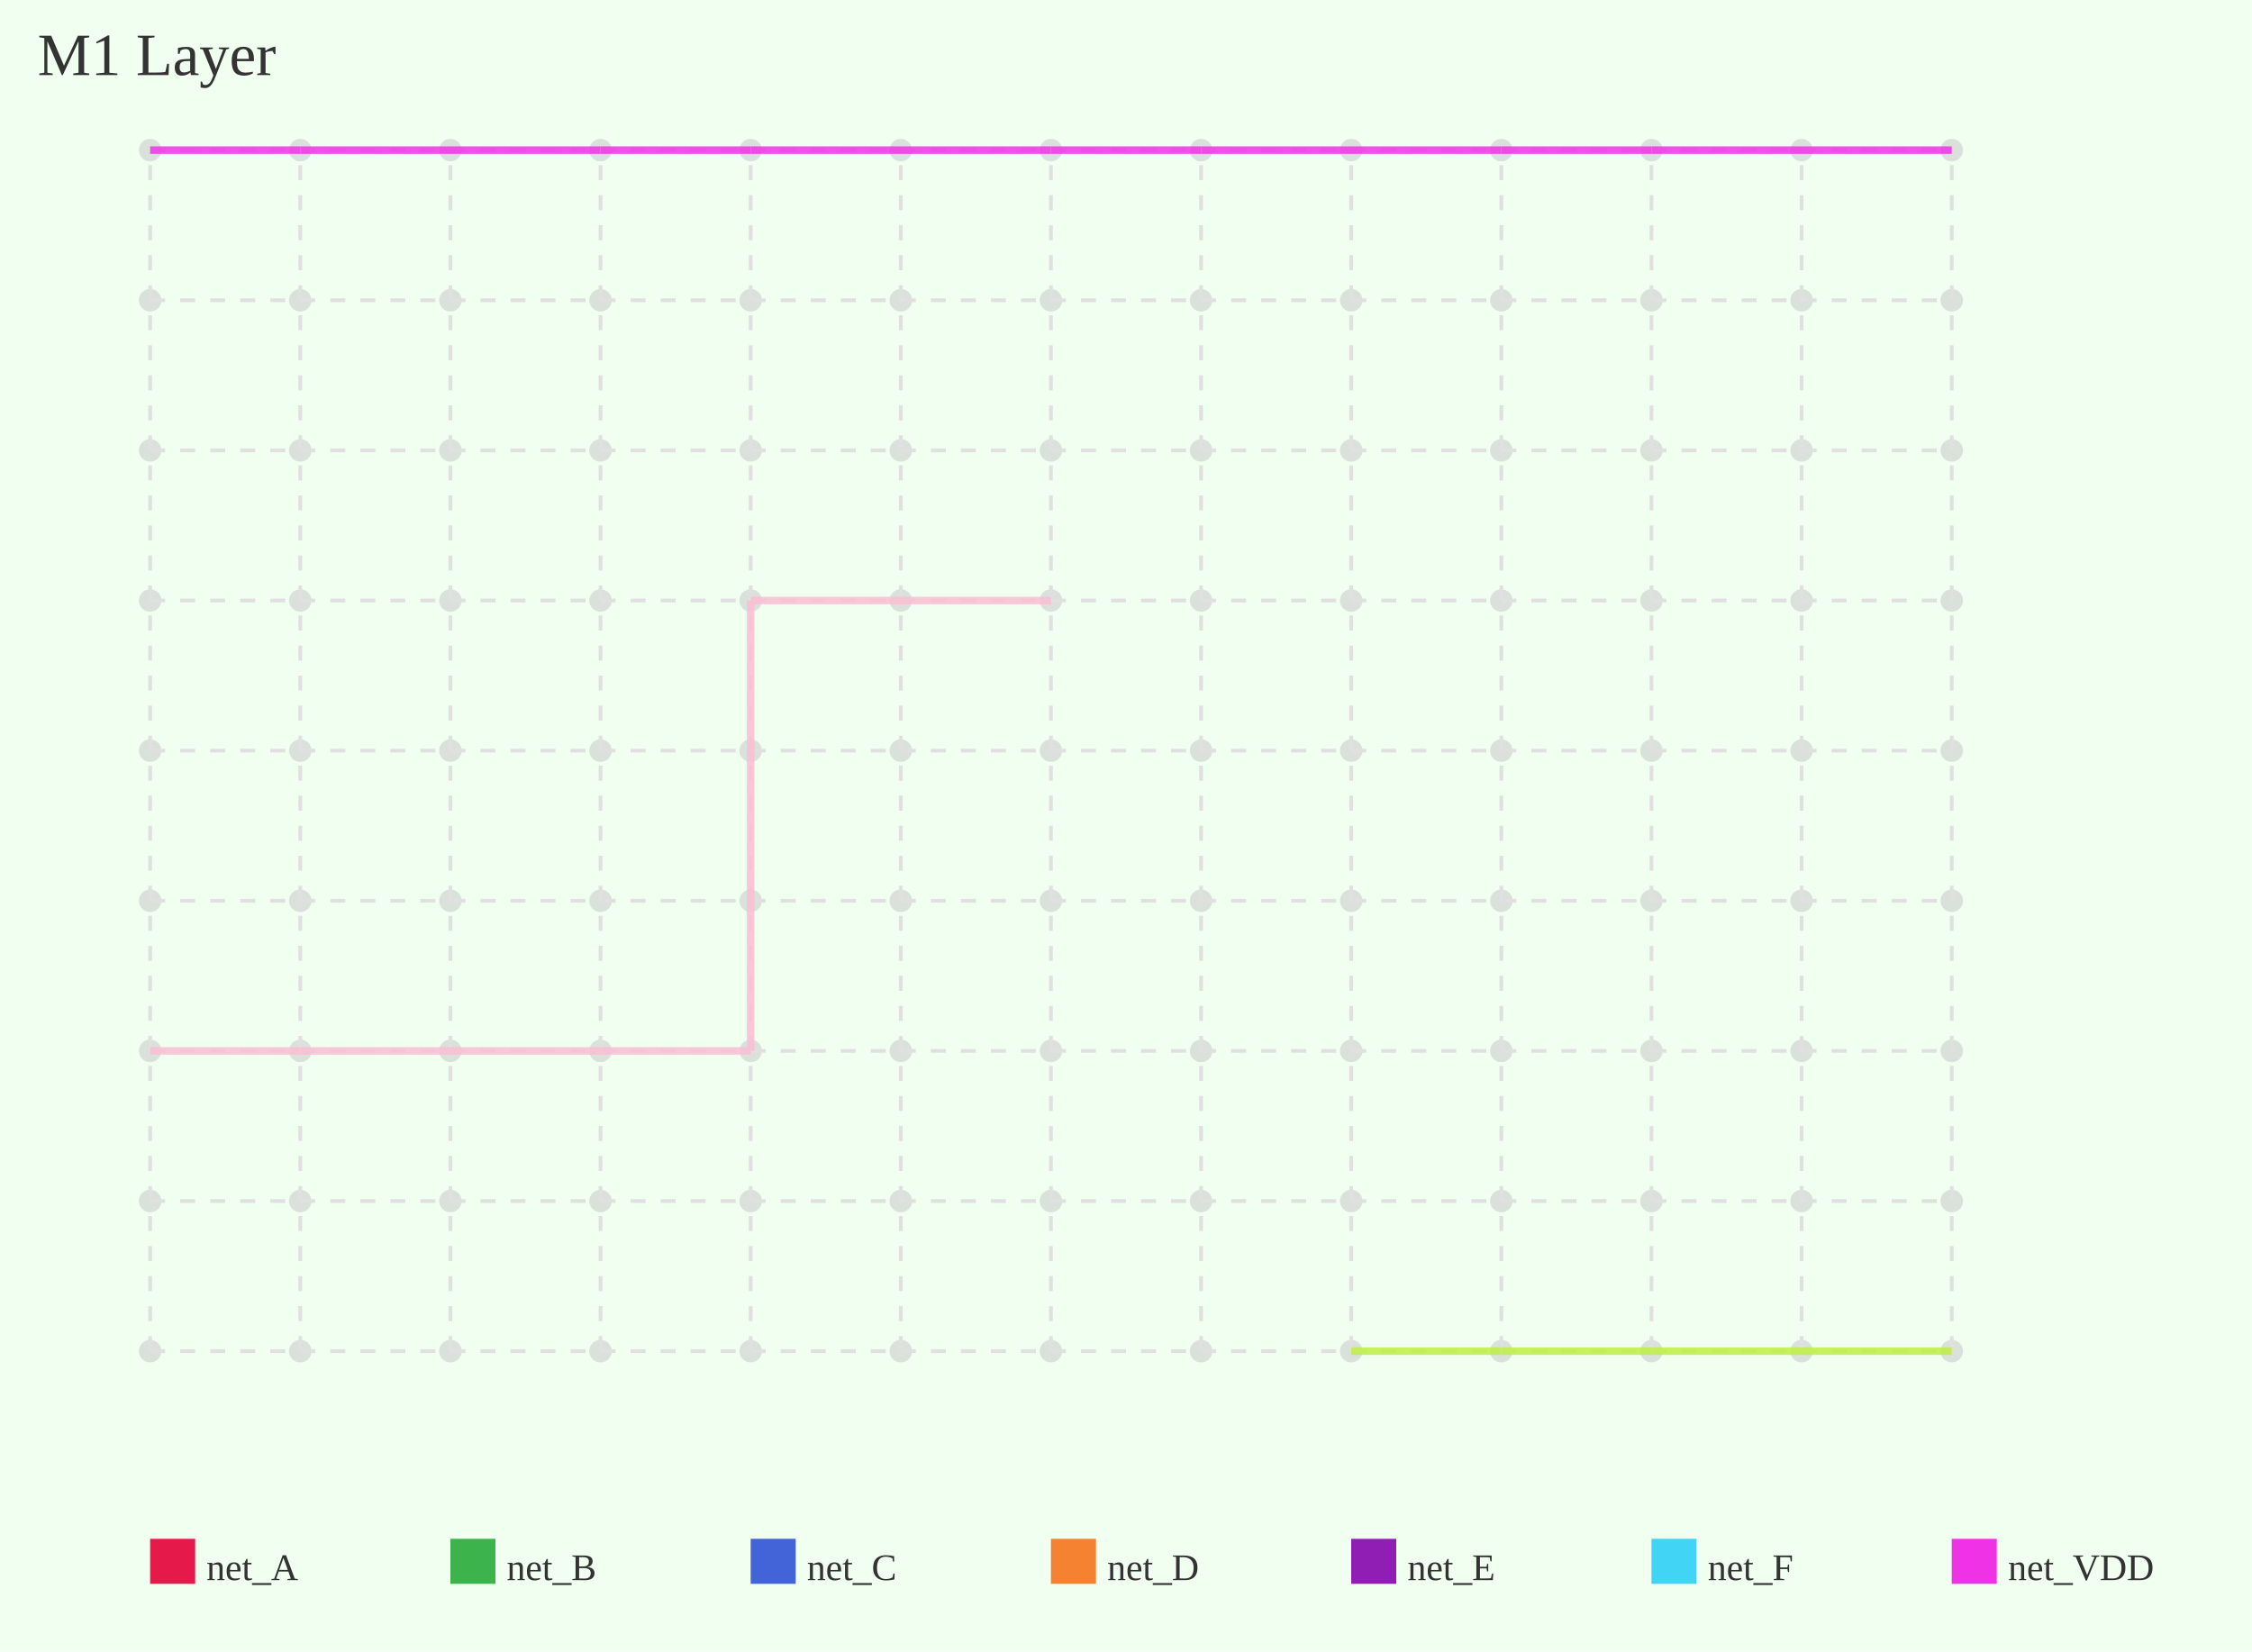
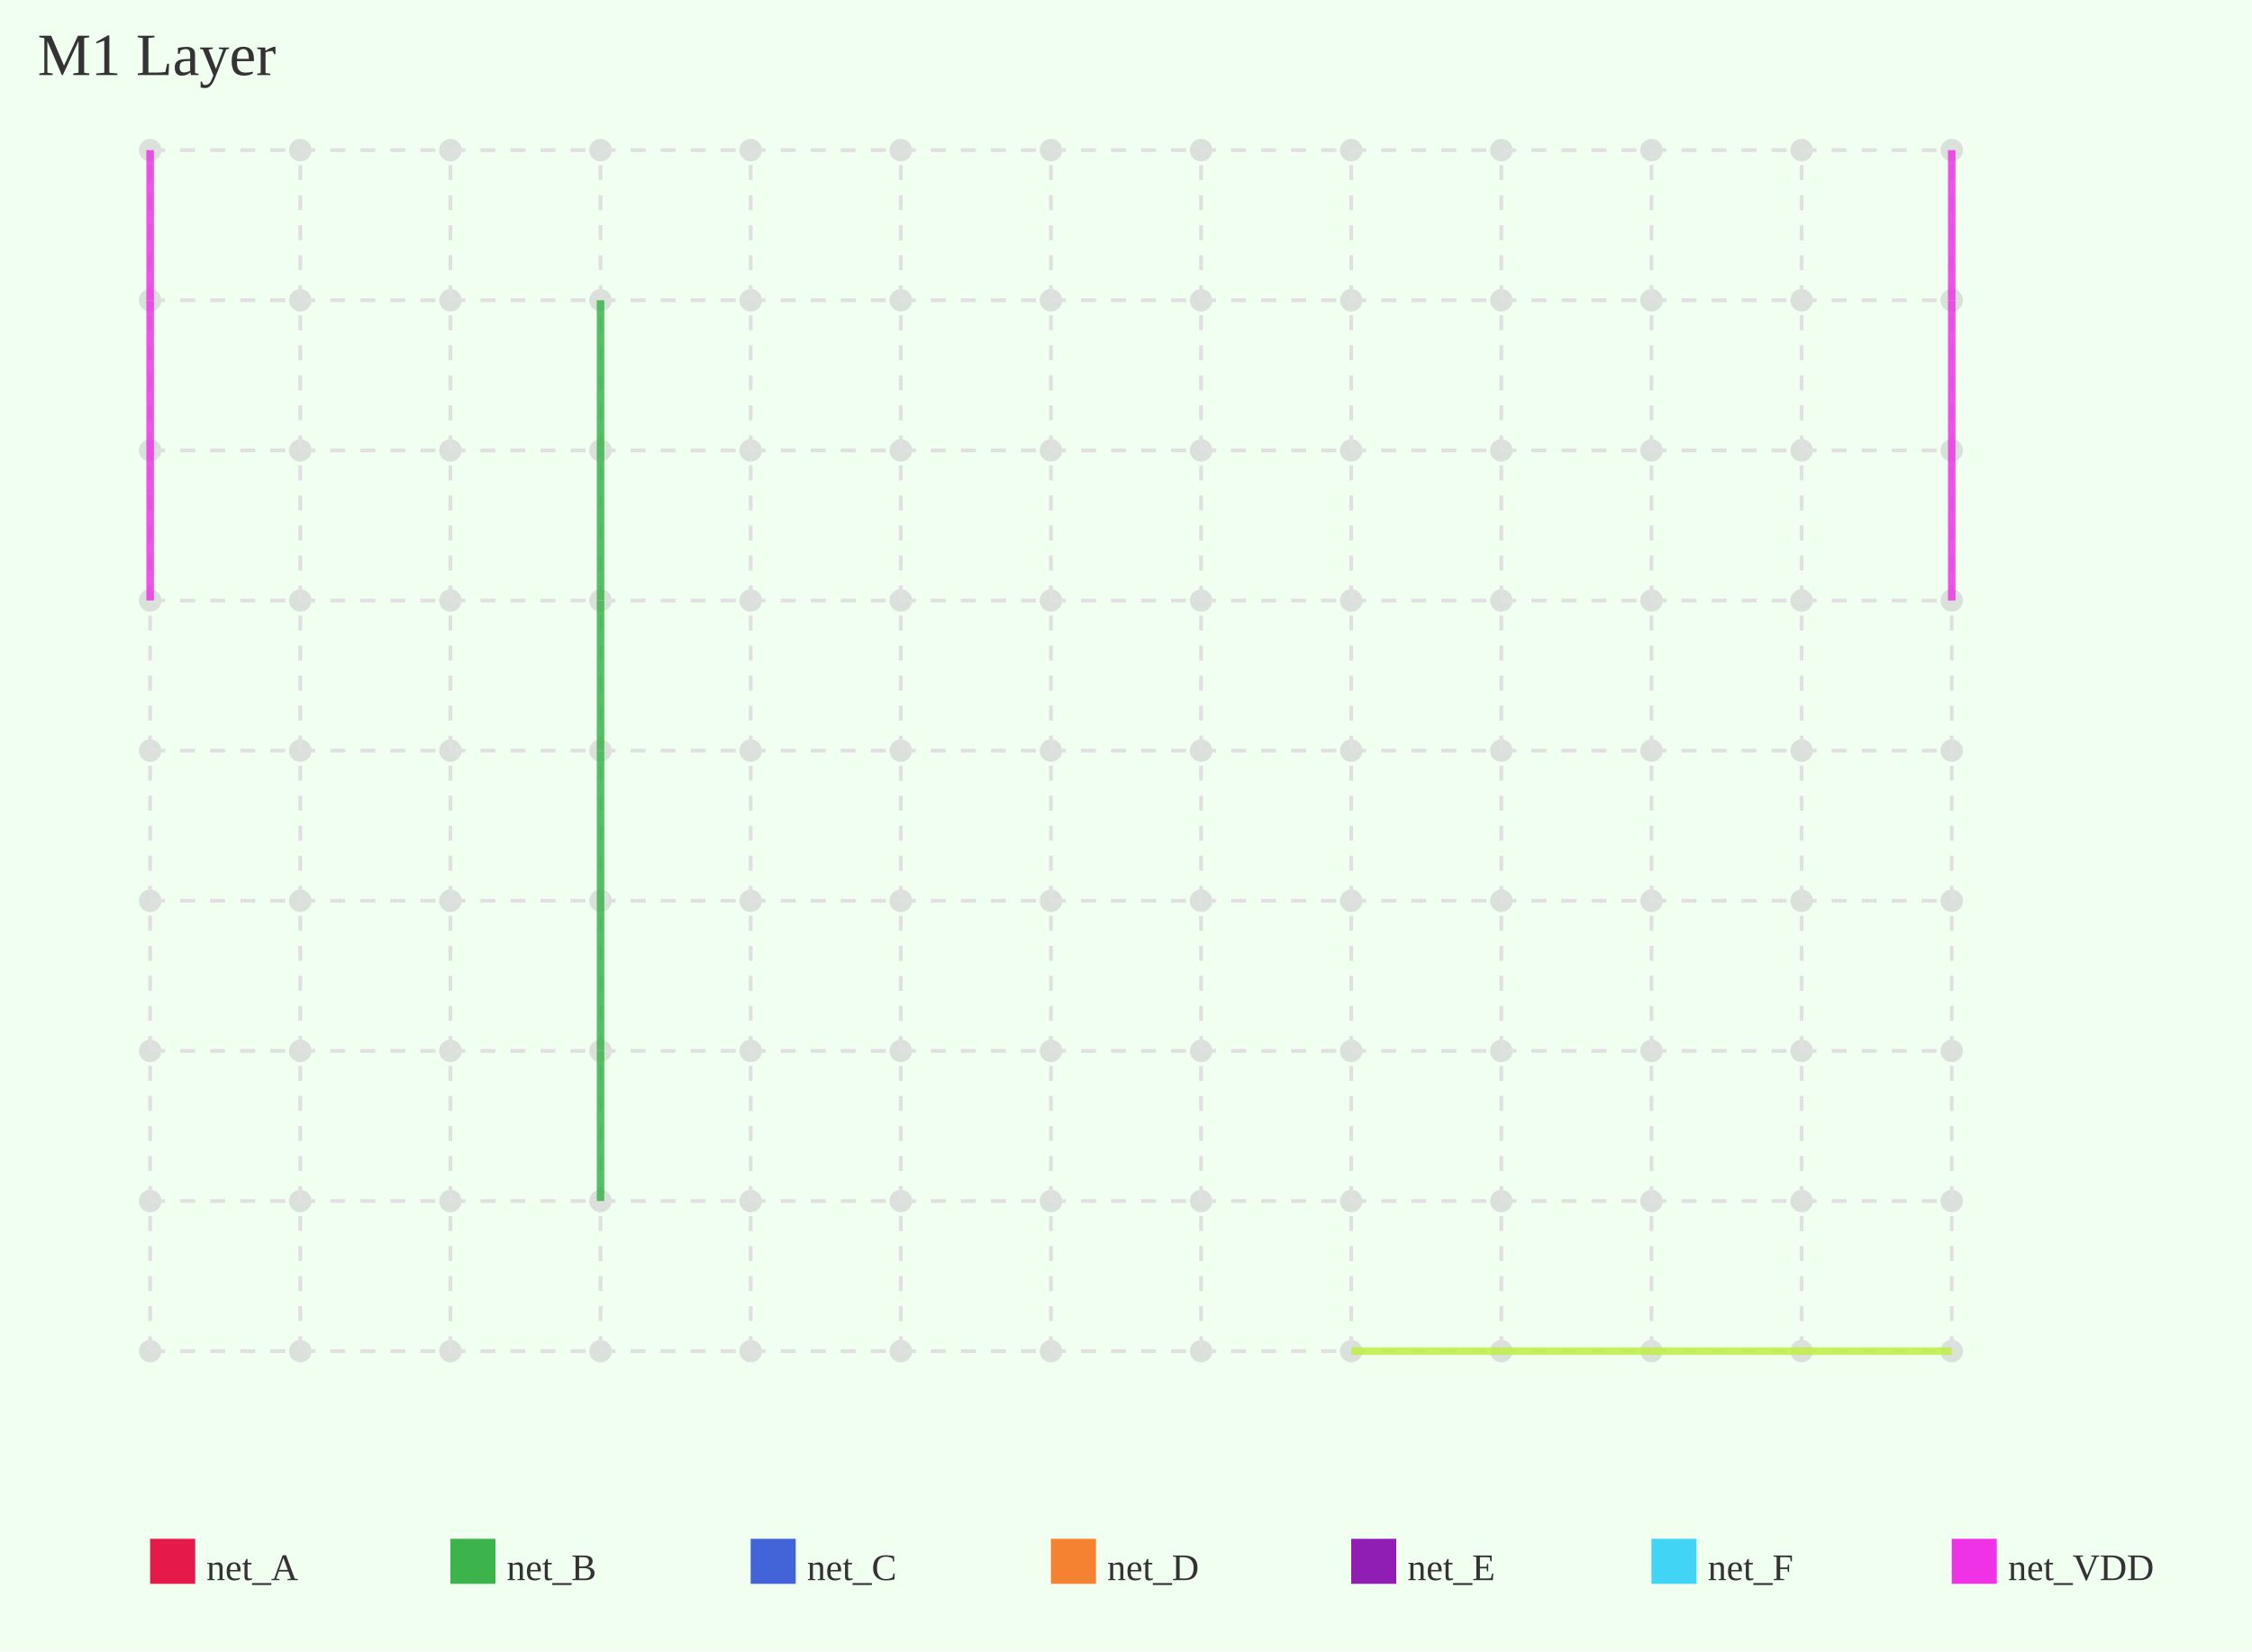
<svg xmlns="http://www.w3.org/2000/svg" width="600" height="440">
  <rect width="600" height="440" fill="#f0fff0" />
  <text x="10" y="20" font-size="16" fill="#333">M1 Layer</text>
  <circle cx="40" cy="360" r="3" fill="#cccccc" opacity="0.6" />
  <circle cx="40" cy="320" r="3" fill="#cccccc" opacity="0.6" />
  <circle cx="40" cy="280" r="3" fill="#cccccc" opacity="0.6" />
  <circle cx="40" cy="240" r="3" fill="#cccccc" opacity="0.6" />
  <circle cx="40" cy="200" r="3" fill="#cccccc" opacity="0.6" />
  <circle cx="40" cy="160" r="3" fill="#cccccc" opacity="0.6" />
  <circle cx="40" cy="120" r="3" fill="#cccccc" opacity="0.6" />
  <circle cx="40" cy="80" r="3" fill="#cccccc" opacity="0.6" />
  <circle cx="40" cy="40" r="3" fill="#cccccc" opacity="0.6" />
  <circle cx="80" cy="360" r="3" fill="#cccccc" opacity="0.6" />
  <circle cx="80" cy="320" r="3" fill="#cccccc" opacity="0.6" />
  <circle cx="80" cy="280" r="3" fill="#cccccc" opacity="0.6" />
  <circle cx="80" cy="240" r="3" fill="#cccccc" opacity="0.6" />
  <circle cx="80" cy="200" r="3" fill="#cccccc" opacity="0.6" />
  <circle cx="80" cy="160" r="3" fill="#cccccc" opacity="0.6" />
  <circle cx="80" cy="120" r="3" fill="#cccccc" opacity="0.6" />
  <circle cx="80" cy="80" r="3" fill="#cccccc" opacity="0.6" />
  <circle cx="80" cy="40" r="3" fill="#cccccc" opacity="0.6" />
  <circle cx="120" cy="360" r="3" fill="#cccccc" opacity="0.6" />
  <circle cx="120" cy="320" r="3" fill="#cccccc" opacity="0.6" />
  <circle cx="120" cy="280" r="3" fill="#cccccc" opacity="0.6" />
  <circle cx="120" cy="240" r="3" fill="#cccccc" opacity="0.6" />
  <circle cx="120" cy="200" r="3" fill="#cccccc" opacity="0.6" />
  <circle cx="120" cy="160" r="3" fill="#cccccc" opacity="0.6" />
  <circle cx="120" cy="120" r="3" fill="#cccccc" opacity="0.6" />
  <circle cx="120" cy="80" r="3" fill="#cccccc" opacity="0.6" />
  <circle cx="120" cy="40" r="3" fill="#cccccc" opacity="0.6" />
  <circle cx="160" cy="360" r="3" fill="#cccccc" opacity="0.6" />
  <circle cx="160" cy="320" r="3" fill="#cccccc" opacity="0.6" />
  <circle cx="160" cy="280" r="3" fill="#cccccc" opacity="0.6" />
  <circle cx="160" cy="240" r="3" fill="#cccccc" opacity="0.6" />
  <circle cx="160" cy="200" r="3" fill="#cccccc" opacity="0.6" />
  <circle cx="160" cy="160" r="3" fill="#cccccc" opacity="0.6" />
  <circle cx="160" cy="120" r="3" fill="#cccccc" opacity="0.6" />
  <circle cx="160" cy="80" r="3" fill="#cccccc" opacity="0.6" />
  <circle cx="160" cy="40" r="3" fill="#cccccc" opacity="0.6" />
  <circle cx="200" cy="360" r="3" fill="#cccccc" opacity="0.6" />
  <circle cx="200" cy="320" r="3" fill="#cccccc" opacity="0.6" />
  <circle cx="200" cy="280" r="3" fill="#cccccc" opacity="0.6" />
  <circle cx="200" cy="240" r="3" fill="#cccccc" opacity="0.6" />
  <circle cx="200" cy="200" r="3" fill="#cccccc" opacity="0.6" />
  <circle cx="200" cy="160" r="3" fill="#cccccc" opacity="0.6" />
  <circle cx="200" cy="120" r="3" fill="#cccccc" opacity="0.6" />
  <circle cx="200" cy="80" r="3" fill="#cccccc" opacity="0.6" />
  <circle cx="200" cy="40" r="3" fill="#cccccc" opacity="0.6" />
  <circle cx="240" cy="360" r="3" fill="#cccccc" opacity="0.6" />
  <circle cx="240" cy="320" r="3" fill="#cccccc" opacity="0.6" />
  <circle cx="240" cy="280" r="3" fill="#cccccc" opacity="0.6" />
  <circle cx="240" cy="240" r="3" fill="#cccccc" opacity="0.6" />
  <circle cx="240" cy="200" r="3" fill="#cccccc" opacity="0.6" />
  <circle cx="240" cy="160" r="3" fill="#cccccc" opacity="0.6" />
  <circle cx="240" cy="120" r="3" fill="#cccccc" opacity="0.6" />
  <circle cx="240" cy="80" r="3" fill="#cccccc" opacity="0.6" />
  <circle cx="240" cy="40" r="3" fill="#cccccc" opacity="0.6" />
  <circle cx="280" cy="360" r="3" fill="#cccccc" opacity="0.6" />
  <circle cx="280" cy="320" r="3" fill="#cccccc" opacity="0.6" />
  <circle cx="280" cy="280" r="3" fill="#cccccc" opacity="0.6" />
  <circle cx="280" cy="240" r="3" fill="#cccccc" opacity="0.6" />
  <circle cx="280" cy="200" r="3" fill="#cccccc" opacity="0.6" />
  <circle cx="280" cy="160" r="3" fill="#cccccc" opacity="0.6" />
  <circle cx="280" cy="120" r="3" fill="#cccccc" opacity="0.6" />
  <circle cx="280" cy="80" r="3" fill="#cccccc" opacity="0.6" />
  <circle cx="280" cy="40" r="3" fill="#cccccc" opacity="0.6" />
  <circle cx="320" cy="360" r="3" fill="#cccccc" opacity="0.6" />
  <circle cx="320" cy="320" r="3" fill="#cccccc" opacity="0.6" />
  <circle cx="320" cy="280" r="3" fill="#cccccc" opacity="0.6" />
  <circle cx="320" cy="240" r="3" fill="#cccccc" opacity="0.6" />
  <circle cx="320" cy="200" r="3" fill="#cccccc" opacity="0.6" />
  <circle cx="320" cy="160" r="3" fill="#cccccc" opacity="0.6" />
  <circle cx="320" cy="120" r="3" fill="#cccccc" opacity="0.6" />
  <circle cx="320" cy="80" r="3" fill="#cccccc" opacity="0.6" />
  <circle cx="320" cy="40" r="3" fill="#cccccc" opacity="0.6" />
  <circle cx="360" cy="360" r="3" fill="#cccccc" opacity="0.6" />
  <circle cx="360" cy="320" r="3" fill="#cccccc" opacity="0.6" />
  <circle cx="360" cy="280" r="3" fill="#cccccc" opacity="0.6" />
  <circle cx="360" cy="240" r="3" fill="#cccccc" opacity="0.6" />
  <circle cx="360" cy="200" r="3" fill="#cccccc" opacity="0.6" />
  <circle cx="360" cy="160" r="3" fill="#cccccc" opacity="0.6" />
  <circle cx="360" cy="120" r="3" fill="#cccccc" opacity="0.6" />
  <circle cx="360" cy="80" r="3" fill="#cccccc" opacity="0.6" />
  <circle cx="360" cy="40" r="3" fill="#cccccc" opacity="0.6" />
  <circle cx="400" cy="360" r="3" fill="#cccccc" opacity="0.6" />
  <circle cx="400" cy="320" r="3" fill="#cccccc" opacity="0.6" />
  <circle cx="400" cy="280" r="3" fill="#cccccc" opacity="0.6" />
  <circle cx="400" cy="240" r="3" fill="#cccccc" opacity="0.6" />
  <circle cx="400" cy="200" r="3" fill="#cccccc" opacity="0.6" />
  <circle cx="400" cy="160" r="3" fill="#cccccc" opacity="0.6" />
  <circle cx="400" cy="120" r="3" fill="#cccccc" opacity="0.6" />
  <circle cx="400" cy="80" r="3" fill="#cccccc" opacity="0.6" />
  <circle cx="400" cy="40" r="3" fill="#cccccc" opacity="0.6" />
  <circle cx="440" cy="360" r="3" fill="#cccccc" opacity="0.6" />
  <circle cx="440" cy="320" r="3" fill="#cccccc" opacity="0.6" />
  <circle cx="440" cy="280" r="3" fill="#cccccc" opacity="0.6" />
  <circle cx="440" cy="240" r="3" fill="#cccccc" opacity="0.6" />
  <circle cx="440" cy="200" r="3" fill="#cccccc" opacity="0.6" />
  <circle cx="440" cy="160" r="3" fill="#cccccc" opacity="0.6" />
  <circle cx="440" cy="120" r="3" fill="#cccccc" opacity="0.6" />
  <circle cx="440" cy="80" r="3" fill="#cccccc" opacity="0.6" />
  <circle cx="440" cy="40" r="3" fill="#cccccc" opacity="0.6" />
  <circle cx="480" cy="360" r="3" fill="#cccccc" opacity="0.6" />
  <circle cx="480" cy="320" r="3" fill="#cccccc" opacity="0.6" />
  <circle cx="480" cy="280" r="3" fill="#cccccc" opacity="0.6" />
  <circle cx="480" cy="240" r="3" fill="#cccccc" opacity="0.6" />
  <circle cx="480" cy="200" r="3" fill="#cccccc" opacity="0.6" />
  <circle cx="480" cy="160" r="3" fill="#cccccc" opacity="0.6" />
  <circle cx="480" cy="120" r="3" fill="#cccccc" opacity="0.6" />
  <circle cx="480" cy="80" r="3" fill="#cccccc" opacity="0.6" />
  <circle cx="480" cy="40" r="3" fill="#cccccc" opacity="0.6" />
  <circle cx="520" cy="360" r="3" fill="#cccccc" opacity="0.6" />
  <circle cx="520" cy="320" r="3" fill="#cccccc" opacity="0.6" />
  <circle cx="520" cy="280" r="3" fill="#cccccc" opacity="0.6" />
  <circle cx="520" cy="240" r="3" fill="#cccccc" opacity="0.6" />
  <circle cx="520" cy="200" r="3" fill="#cccccc" opacity="0.6" />
  <circle cx="520" cy="160" r="3" fill="#cccccc" opacity="0.6" />
  <circle cx="520" cy="120" r="3" fill="#cccccc" opacity="0.6" />
  <circle cx="520" cy="80" r="3" fill="#cccccc" opacity="0.6" />
  <circle cx="520" cy="40" r="3" fill="#cccccc" opacity="0.6" />
  <line x1="40" y1="360" x2="40" y2="320" stroke="#e0e0e0" stroke-width="1" stroke-dasharray="4,4" />
  <line x1="40" y1="360" x2="80" y2="360" stroke="#e0e0e0" stroke-width="1" stroke-dasharray="4,4" />
  <line x1="40" y1="320" x2="40" y2="280" stroke="#e0e0e0" stroke-width="1" stroke-dasharray="4,4" />
  <line x1="40" y1="320" x2="80" y2="320" stroke="#e0e0e0" stroke-width="1" stroke-dasharray="4,4" />
  <line x1="40" y1="280" x2="40" y2="240" stroke="#e0e0e0" stroke-width="1" stroke-dasharray="4,4" />
  <line x1="40" y1="280" x2="80" y2="280" stroke="#e0e0e0" stroke-width="1" stroke-dasharray="4,4" />
  <line x1="40" y1="240" x2="40" y2="200" stroke="#e0e0e0" stroke-width="1" stroke-dasharray="4,4" />
  <line x1="40" y1="240" x2="80" y2="240" stroke="#e0e0e0" stroke-width="1" stroke-dasharray="4,4" />
  <line x1="40" y1="200" x2="40" y2="160" stroke="#e0e0e0" stroke-width="1" stroke-dasharray="4,4" />
  <line x1="40" y1="200" x2="80" y2="200" stroke="#e0e0e0" stroke-width="1" stroke-dasharray="4,4" />
  <line x1="40" y1="160" x2="40" y2="120" stroke="#e0e0e0" stroke-width="1" stroke-dasharray="4,4" />
  <line x1="40" y1="160" x2="80" y2="160" stroke="#e0e0e0" stroke-width="1" stroke-dasharray="4,4" />
  <line x1="40" y1="120" x2="40" y2="80" stroke="#e0e0e0" stroke-width="1" stroke-dasharray="4,4" />
  <line x1="40" y1="120" x2="80" y2="120" stroke="#e0e0e0" stroke-width="1" stroke-dasharray="4,4" />
  <line x1="40" y1="80" x2="40" y2="40" stroke="#e0e0e0" stroke-width="1" stroke-dasharray="4,4" />
  <line x1="40" y1="80" x2="80" y2="80" stroke="#e0e0e0" stroke-width="1" stroke-dasharray="4,4" />
  <line x1="40" y1="40" x2="80" y2="40" stroke="#e0e0e0" stroke-width="1" stroke-dasharray="4,4" />
  <line x1="80" y1="360" x2="80" y2="320" stroke="#e0e0e0" stroke-width="1" stroke-dasharray="4,4" />
  <line x1="80" y1="360" x2="120" y2="360" stroke="#e0e0e0" stroke-width="1" stroke-dasharray="4,4" />
  <line x1="80" y1="320" x2="80" y2="280" stroke="#e0e0e0" stroke-width="1" stroke-dasharray="4,4" />
  <line x1="80" y1="320" x2="120" y2="320" stroke="#e0e0e0" stroke-width="1" stroke-dasharray="4,4" />
  <line x1="80" y1="280" x2="80" y2="240" stroke="#e0e0e0" stroke-width="1" stroke-dasharray="4,4" />
  <line x1="80" y1="280" x2="120" y2="280" stroke="#e0e0e0" stroke-width="1" stroke-dasharray="4,4" />
  <line x1="80" y1="240" x2="80" y2="200" stroke="#e0e0e0" stroke-width="1" stroke-dasharray="4,4" />
  <line x1="80" y1="240" x2="120" y2="240" stroke="#e0e0e0" stroke-width="1" stroke-dasharray="4,4" />
  <line x1="80" y1="200" x2="80" y2="160" stroke="#e0e0e0" stroke-width="1" stroke-dasharray="4,4" />
  <line x1="80" y1="200" x2="120" y2="200" stroke="#e0e0e0" stroke-width="1" stroke-dasharray="4,4" />
  <line x1="80" y1="160" x2="80" y2="120" stroke="#e0e0e0" stroke-width="1" stroke-dasharray="4,4" />
  <line x1="80" y1="160" x2="120" y2="160" stroke="#e0e0e0" stroke-width="1" stroke-dasharray="4,4" />
  <line x1="80" y1="120" x2="80" y2="80" stroke="#e0e0e0" stroke-width="1" stroke-dasharray="4,4" />
  <line x1="80" y1="120" x2="120" y2="120" stroke="#e0e0e0" stroke-width="1" stroke-dasharray="4,4" />
  <line x1="80" y1="80" x2="80" y2="40" stroke="#e0e0e0" stroke-width="1" stroke-dasharray="4,4" />
  <line x1="80" y1="80" x2="120" y2="80" stroke="#e0e0e0" stroke-width="1" stroke-dasharray="4,4" />
  <line x1="80" y1="40" x2="120" y2="40" stroke="#e0e0e0" stroke-width="1" stroke-dasharray="4,4" />
  <line x1="120" y1="360" x2="120" y2="320" stroke="#e0e0e0" stroke-width="1" stroke-dasharray="4,4" />
  <line x1="120" y1="360" x2="160" y2="360" stroke="#e0e0e0" stroke-width="1" stroke-dasharray="4,4" />
  <line x1="120" y1="320" x2="120" y2="280" stroke="#e0e0e0" stroke-width="1" stroke-dasharray="4,4" />
  <line x1="120" y1="320" x2="160" y2="320" stroke="#e0e0e0" stroke-width="1" stroke-dasharray="4,4" />
  <line x1="120" y1="280" x2="120" y2="240" stroke="#e0e0e0" stroke-width="1" stroke-dasharray="4,4" />
  <line x1="120" y1="280" x2="160" y2="280" stroke="#e0e0e0" stroke-width="1" stroke-dasharray="4,4" />
  <line x1="120" y1="240" x2="120" y2="200" stroke="#e0e0e0" stroke-width="1" stroke-dasharray="4,4" />
  <line x1="120" y1="240" x2="160" y2="240" stroke="#e0e0e0" stroke-width="1" stroke-dasharray="4,4" />
  <line x1="120" y1="200" x2="120" y2="160" stroke="#e0e0e0" stroke-width="1" stroke-dasharray="4,4" />
  <line x1="120" y1="200" x2="160" y2="200" stroke="#e0e0e0" stroke-width="1" stroke-dasharray="4,4" />
  <line x1="120" y1="160" x2="120" y2="120" stroke="#e0e0e0" stroke-width="1" stroke-dasharray="4,4" />
  <line x1="120" y1="160" x2="160" y2="160" stroke="#e0e0e0" stroke-width="1" stroke-dasharray="4,4" />
  <line x1="120" y1="120" x2="120" y2="80" stroke="#e0e0e0" stroke-width="1" stroke-dasharray="4,4" />
  <line x1="120" y1="120" x2="160" y2="120" stroke="#e0e0e0" stroke-width="1" stroke-dasharray="4,4" />
  <line x1="120" y1="80" x2="120" y2="40" stroke="#e0e0e0" stroke-width="1" stroke-dasharray="4,4" />
  <line x1="120" y1="80" x2="160" y2="80" stroke="#e0e0e0" stroke-width="1" stroke-dasharray="4,4" />
  <line x1="120" y1="40" x2="160" y2="40" stroke="#e0e0e0" stroke-width="1" stroke-dasharray="4,4" />
  <line x1="160" y1="360" x2="160" y2="320" stroke="#e0e0e0" stroke-width="1" stroke-dasharray="4,4" />
  <line x1="160" y1="360" x2="200" y2="360" stroke="#e0e0e0" stroke-width="1" stroke-dasharray="4,4" />
  <line x1="160" y1="320" x2="160" y2="280" stroke="#e0e0e0" stroke-width="1" stroke-dasharray="4,4" />
  <line x1="160" y1="320" x2="200" y2="320" stroke="#e0e0e0" stroke-width="1" stroke-dasharray="4,4" />
  <line x1="160" y1="280" x2="160" y2="240" stroke="#e0e0e0" stroke-width="1" stroke-dasharray="4,4" />
  <line x1="160" y1="280" x2="200" y2="280" stroke="#e0e0e0" stroke-width="1" stroke-dasharray="4,4" />
  <line x1="160" y1="240" x2="160" y2="200" stroke="#e0e0e0" stroke-width="1" stroke-dasharray="4,4" />
  <line x1="160" y1="240" x2="200" y2="240" stroke="#e0e0e0" stroke-width="1" stroke-dasharray="4,4" />
  <line x1="160" y1="200" x2="160" y2="160" stroke="#e0e0e0" stroke-width="1" stroke-dasharray="4,4" />
  <line x1="160" y1="200" x2="200" y2="200" stroke="#e0e0e0" stroke-width="1" stroke-dasharray="4,4" />
  <line x1="160" y1="160" x2="160" y2="120" stroke="#e0e0e0" stroke-width="1" stroke-dasharray="4,4" />
  <line x1="160" y1="160" x2="200" y2="160" stroke="#e0e0e0" stroke-width="1" stroke-dasharray="4,4" />
  <line x1="160" y1="120" x2="160" y2="80" stroke="#e0e0e0" stroke-width="1" stroke-dasharray="4,4" />
  <line x1="160" y1="120" x2="200" y2="120" stroke="#e0e0e0" stroke-width="1" stroke-dasharray="4,4" />
  <line x1="160" y1="80" x2="160" y2="40" stroke="#e0e0e0" stroke-width="1" stroke-dasharray="4,4" />
  <line x1="160" y1="80" x2="200" y2="80" stroke="#e0e0e0" stroke-width="1" stroke-dasharray="4,4" />
  <line x1="160" y1="40" x2="200" y2="40" stroke="#e0e0e0" stroke-width="1" stroke-dasharray="4,4" />
  <line x1="200" y1="360" x2="200" y2="320" stroke="#e0e0e0" stroke-width="1" stroke-dasharray="4,4" />
  <line x1="200" y1="360" x2="240" y2="360" stroke="#e0e0e0" stroke-width="1" stroke-dasharray="4,4" />
  <line x1="200" y1="320" x2="200" y2="280" stroke="#e0e0e0" stroke-width="1" stroke-dasharray="4,4" />
  <line x1="200" y1="320" x2="240" y2="320" stroke="#e0e0e0" stroke-width="1" stroke-dasharray="4,4" />
  <line x1="200" y1="280" x2="200" y2="240" stroke="#e0e0e0" stroke-width="1" stroke-dasharray="4,4" />
  <line x1="200" y1="280" x2="240" y2="280" stroke="#e0e0e0" stroke-width="1" stroke-dasharray="4,4" />
  <line x1="200" y1="240" x2="200" y2="200" stroke="#e0e0e0" stroke-width="1" stroke-dasharray="4,4" />
  <line x1="200" y1="240" x2="240" y2="240" stroke="#e0e0e0" stroke-width="1" stroke-dasharray="4,4" />
  <line x1="200" y1="200" x2="200" y2="160" stroke="#e0e0e0" stroke-width="1" stroke-dasharray="4,4" />
  <line x1="200" y1="200" x2="240" y2="200" stroke="#e0e0e0" stroke-width="1" stroke-dasharray="4,4" />
  <line x1="200" y1="160" x2="200" y2="120" stroke="#e0e0e0" stroke-width="1" stroke-dasharray="4,4" />
  <line x1="200" y1="160" x2="240" y2="160" stroke="#e0e0e0" stroke-width="1" stroke-dasharray="4,4" />
  <line x1="200" y1="120" x2="200" y2="80" stroke="#e0e0e0" stroke-width="1" stroke-dasharray="4,4" />
  <line x1="200" y1="120" x2="240" y2="120" stroke="#e0e0e0" stroke-width="1" stroke-dasharray="4,4" />
  <line x1="200" y1="80" x2="200" y2="40" stroke="#e0e0e0" stroke-width="1" stroke-dasharray="4,4" />
  <line x1="200" y1="80" x2="240" y2="80" stroke="#e0e0e0" stroke-width="1" stroke-dasharray="4,4" />
  <line x1="200" y1="40" x2="240" y2="40" stroke="#e0e0e0" stroke-width="1" stroke-dasharray="4,4" />
  <line x1="240" y1="360" x2="240" y2="320" stroke="#e0e0e0" stroke-width="1" stroke-dasharray="4,4" />
  <line x1="240" y1="360" x2="280" y2="360" stroke="#e0e0e0" stroke-width="1" stroke-dasharray="4,4" />
  <line x1="240" y1="320" x2="240" y2="280" stroke="#e0e0e0" stroke-width="1" stroke-dasharray="4,4" />
  <line x1="240" y1="320" x2="280" y2="320" stroke="#e0e0e0" stroke-width="1" stroke-dasharray="4,4" />
  <line x1="240" y1="280" x2="240" y2="240" stroke="#e0e0e0" stroke-width="1" stroke-dasharray="4,4" />
  <line x1="240" y1="280" x2="280" y2="280" stroke="#e0e0e0" stroke-width="1" stroke-dasharray="4,4" />
  <line x1="240" y1="240" x2="240" y2="200" stroke="#e0e0e0" stroke-width="1" stroke-dasharray="4,4" />
  <line x1="240" y1="240" x2="280" y2="240" stroke="#e0e0e0" stroke-width="1" stroke-dasharray="4,4" />
  <line x1="240" y1="200" x2="240" y2="160" stroke="#e0e0e0" stroke-width="1" stroke-dasharray="4,4" />
  <line x1="240" y1="200" x2="280" y2="200" stroke="#e0e0e0" stroke-width="1" stroke-dasharray="4,4" />
  <line x1="240" y1="160" x2="240" y2="120" stroke="#e0e0e0" stroke-width="1" stroke-dasharray="4,4" />
  <line x1="240" y1="160" x2="280" y2="160" stroke="#e0e0e0" stroke-width="1" stroke-dasharray="4,4" />
  <line x1="240" y1="120" x2="240" y2="80" stroke="#e0e0e0" stroke-width="1" stroke-dasharray="4,4" />
  <line x1="240" y1="120" x2="280" y2="120" stroke="#e0e0e0" stroke-width="1" stroke-dasharray="4,4" />
  <line x1="240" y1="80" x2="240" y2="40" stroke="#e0e0e0" stroke-width="1" stroke-dasharray="4,4" />
  <line x1="240" y1="80" x2="280" y2="80" stroke="#e0e0e0" stroke-width="1" stroke-dasharray="4,4" />
  <line x1="240" y1="40" x2="280" y2="40" stroke="#e0e0e0" stroke-width="1" stroke-dasharray="4,4" />
  <line x1="280" y1="360" x2="280" y2="320" stroke="#e0e0e0" stroke-width="1" stroke-dasharray="4,4" />
  <line x1="280" y1="360" x2="320" y2="360" stroke="#e0e0e0" stroke-width="1" stroke-dasharray="4,4" />
  <line x1="280" y1="320" x2="280" y2="280" stroke="#e0e0e0" stroke-width="1" stroke-dasharray="4,4" />
  <line x1="280" y1="320" x2="320" y2="320" stroke="#e0e0e0" stroke-width="1" stroke-dasharray="4,4" />
  <line x1="280" y1="280" x2="280" y2="240" stroke="#e0e0e0" stroke-width="1" stroke-dasharray="4,4" />
  <line x1="280" y1="280" x2="320" y2="280" stroke="#e0e0e0" stroke-width="1" stroke-dasharray="4,4" />
  <line x1="280" y1="240" x2="280" y2="200" stroke="#e0e0e0" stroke-width="1" stroke-dasharray="4,4" />
  <line x1="280" y1="240" x2="320" y2="240" stroke="#e0e0e0" stroke-width="1" stroke-dasharray="4,4" />
  <line x1="280" y1="200" x2="280" y2="160" stroke="#e0e0e0" stroke-width="1" stroke-dasharray="4,4" />
  <line x1="280" y1="200" x2="320" y2="200" stroke="#e0e0e0" stroke-width="1" stroke-dasharray="4,4" />
  <line x1="280" y1="160" x2="280" y2="120" stroke="#e0e0e0" stroke-width="1" stroke-dasharray="4,4" />
  <line x1="280" y1="160" x2="320" y2="160" stroke="#e0e0e0" stroke-width="1" stroke-dasharray="4,4" />
  <line x1="280" y1="120" x2="280" y2="80" stroke="#e0e0e0" stroke-width="1" stroke-dasharray="4,4" />
  <line x1="280" y1="120" x2="320" y2="120" stroke="#e0e0e0" stroke-width="1" stroke-dasharray="4,4" />
  <line x1="280" y1="80" x2="280" y2="40" stroke="#e0e0e0" stroke-width="1" stroke-dasharray="4,4" />
  <line x1="280" y1="80" x2="320" y2="80" stroke="#e0e0e0" stroke-width="1" stroke-dasharray="4,4" />
  <line x1="280" y1="40" x2="320" y2="40" stroke="#e0e0e0" stroke-width="1" stroke-dasharray="4,4" />
  <line x1="320" y1="360" x2="320" y2="320" stroke="#e0e0e0" stroke-width="1" stroke-dasharray="4,4" />
  <line x1="320" y1="360" x2="360" y2="360" stroke="#e0e0e0" stroke-width="1" stroke-dasharray="4,4" />
  <line x1="320" y1="320" x2="320" y2="280" stroke="#e0e0e0" stroke-width="1" stroke-dasharray="4,4" />
  <line x1="320" y1="320" x2="360" y2="320" stroke="#e0e0e0" stroke-width="1" stroke-dasharray="4,4" />
  <line x1="320" y1="280" x2="320" y2="240" stroke="#e0e0e0" stroke-width="1" stroke-dasharray="4,4" />
  <line x1="320" y1="280" x2="360" y2="280" stroke="#e0e0e0" stroke-width="1" stroke-dasharray="4,4" />
  <line x1="320" y1="240" x2="320" y2="200" stroke="#e0e0e0" stroke-width="1" stroke-dasharray="4,4" />
  <line x1="320" y1="240" x2="360" y2="240" stroke="#e0e0e0" stroke-width="1" stroke-dasharray="4,4" />
  <line x1="320" y1="200" x2="320" y2="160" stroke="#e0e0e0" stroke-width="1" stroke-dasharray="4,4" />
  <line x1="320" y1="200" x2="360" y2="200" stroke="#e0e0e0" stroke-width="1" stroke-dasharray="4,4" />
  <line x1="320" y1="160" x2="320" y2="120" stroke="#e0e0e0" stroke-width="1" stroke-dasharray="4,4" />
  <line x1="320" y1="160" x2="360" y2="160" stroke="#e0e0e0" stroke-width="1" stroke-dasharray="4,4" />
  <line x1="320" y1="120" x2="320" y2="80" stroke="#e0e0e0" stroke-width="1" stroke-dasharray="4,4" />
  <line x1="320" y1="120" x2="360" y2="120" stroke="#e0e0e0" stroke-width="1" stroke-dasharray="4,4" />
  <line x1="320" y1="80" x2="320" y2="40" stroke="#e0e0e0" stroke-width="1" stroke-dasharray="4,4" />
  <line x1="320" y1="80" x2="360" y2="80" stroke="#e0e0e0" stroke-width="1" stroke-dasharray="4,4" />
  <line x1="320" y1="40" x2="360" y2="40" stroke="#e0e0e0" stroke-width="1" stroke-dasharray="4,4" />
  <line x1="360" y1="360" x2="360" y2="320" stroke="#e0e0e0" stroke-width="1" stroke-dasharray="4,4" />
  <line x1="360" y1="360" x2="400" y2="360" stroke="#e0e0e0" stroke-width="1" stroke-dasharray="4,4" />
  <line x1="360" y1="320" x2="360" y2="280" stroke="#e0e0e0" stroke-width="1" stroke-dasharray="4,4" />
  <line x1="360" y1="320" x2="400" y2="320" stroke="#e0e0e0" stroke-width="1" stroke-dasharray="4,4" />
  <line x1="360" y1="280" x2="360" y2="240" stroke="#e0e0e0" stroke-width="1" stroke-dasharray="4,4" />
  <line x1="360" y1="280" x2="400" y2="280" stroke="#e0e0e0" stroke-width="1" stroke-dasharray="4,4" />
  <line x1="360" y1="240" x2="360" y2="200" stroke="#e0e0e0" stroke-width="1" stroke-dasharray="4,4" />
  <line x1="360" y1="240" x2="400" y2="240" stroke="#e0e0e0" stroke-width="1" stroke-dasharray="4,4" />
  <line x1="360" y1="200" x2="360" y2="160" stroke="#e0e0e0" stroke-width="1" stroke-dasharray="4,4" />
  <line x1="360" y1="200" x2="400" y2="200" stroke="#e0e0e0" stroke-width="1" stroke-dasharray="4,4" />
  <line x1="360" y1="160" x2="360" y2="120" stroke="#e0e0e0" stroke-width="1" stroke-dasharray="4,4" />
  <line x1="360" y1="160" x2="400" y2="160" stroke="#e0e0e0" stroke-width="1" stroke-dasharray="4,4" />
  <line x1="360" y1="120" x2="360" y2="80" stroke="#e0e0e0" stroke-width="1" stroke-dasharray="4,4" />
  <line x1="360" y1="120" x2="400" y2="120" stroke="#e0e0e0" stroke-width="1" stroke-dasharray="4,4" />
  <line x1="360" y1="80" x2="360" y2="40" stroke="#e0e0e0" stroke-width="1" stroke-dasharray="4,4" />
  <line x1="360" y1="80" x2="400" y2="80" stroke="#e0e0e0" stroke-width="1" stroke-dasharray="4,4" />
  <line x1="360" y1="40" x2="400" y2="40" stroke="#e0e0e0" stroke-width="1" stroke-dasharray="4,4" />
  <line x1="400" y1="360" x2="400" y2="320" stroke="#e0e0e0" stroke-width="1" stroke-dasharray="4,4" />
  <line x1="400" y1="360" x2="440" y2="360" stroke="#e0e0e0" stroke-width="1" stroke-dasharray="4,4" />
  <line x1="400" y1="320" x2="400" y2="280" stroke="#e0e0e0" stroke-width="1" stroke-dasharray="4,4" />
  <line x1="400" y1="320" x2="440" y2="320" stroke="#e0e0e0" stroke-width="1" stroke-dasharray="4,4" />
  <line x1="400" y1="280" x2="400" y2="240" stroke="#e0e0e0" stroke-width="1" stroke-dasharray="4,4" />
  <line x1="400" y1="280" x2="440" y2="280" stroke="#e0e0e0" stroke-width="1" stroke-dasharray="4,4" />
  <line x1="400" y1="240" x2="400" y2="200" stroke="#e0e0e0" stroke-width="1" stroke-dasharray="4,4" />
  <line x1="400" y1="240" x2="440" y2="240" stroke="#e0e0e0" stroke-width="1" stroke-dasharray="4,4" />
  <line x1="400" y1="200" x2="400" y2="160" stroke="#e0e0e0" stroke-width="1" stroke-dasharray="4,4" />
  <line x1="400" y1="200" x2="440" y2="200" stroke="#e0e0e0" stroke-width="1" stroke-dasharray="4,4" />
  <line x1="400" y1="160" x2="400" y2="120" stroke="#e0e0e0" stroke-width="1" stroke-dasharray="4,4" />
  <line x1="400" y1="160" x2="440" y2="160" stroke="#e0e0e0" stroke-width="1" stroke-dasharray="4,4" />
  <line x1="400" y1="120" x2="400" y2="80" stroke="#e0e0e0" stroke-width="1" stroke-dasharray="4,4" />
  <line x1="400" y1="120" x2="440" y2="120" stroke="#e0e0e0" stroke-width="1" stroke-dasharray="4,4" />
  <line x1="400" y1="80" x2="400" y2="40" stroke="#e0e0e0" stroke-width="1" stroke-dasharray="4,4" />
  <line x1="400" y1="80" x2="440" y2="80" stroke="#e0e0e0" stroke-width="1" stroke-dasharray="4,4" />
  <line x1="400" y1="40" x2="440" y2="40" stroke="#e0e0e0" stroke-width="1" stroke-dasharray="4,4" />
  <line x1="440" y1="360" x2="440" y2="320" stroke="#e0e0e0" stroke-width="1" stroke-dasharray="4,4" />
  <line x1="440" y1="360" x2="480" y2="360" stroke="#e0e0e0" stroke-width="1" stroke-dasharray="4,4" />
  <line x1="440" y1="320" x2="440" y2="280" stroke="#e0e0e0" stroke-width="1" stroke-dasharray="4,4" />
  <line x1="440" y1="320" x2="480" y2="320" stroke="#e0e0e0" stroke-width="1" stroke-dasharray="4,4" />
  <line x1="440" y1="280" x2="440" y2="240" stroke="#e0e0e0" stroke-width="1" stroke-dasharray="4,4" />
  <line x1="440" y1="280" x2="480" y2="280" stroke="#e0e0e0" stroke-width="1" stroke-dasharray="4,4" />
  <line x1="440" y1="240" x2="440" y2="200" stroke="#e0e0e0" stroke-width="1" stroke-dasharray="4,4" />
  <line x1="440" y1="240" x2="480" y2="240" stroke="#e0e0e0" stroke-width="1" stroke-dasharray="4,4" />
  <line x1="440" y1="200" x2="440" y2="160" stroke="#e0e0e0" stroke-width="1" stroke-dasharray="4,4" />
  <line x1="440" y1="200" x2="480" y2="200" stroke="#e0e0e0" stroke-width="1" stroke-dasharray="4,4" />
  <line x1="440" y1="160" x2="440" y2="120" stroke="#e0e0e0" stroke-width="1" stroke-dasharray="4,4" />
  <line x1="440" y1="160" x2="480" y2="160" stroke="#e0e0e0" stroke-width="1" stroke-dasharray="4,4" />
  <line x1="440" y1="120" x2="440" y2="80" stroke="#e0e0e0" stroke-width="1" stroke-dasharray="4,4" />
  <line x1="440" y1="120" x2="480" y2="120" stroke="#e0e0e0" stroke-width="1" stroke-dasharray="4,4" />
  <line x1="440" y1="80" x2="440" y2="40" stroke="#e0e0e0" stroke-width="1" stroke-dasharray="4,4" />
  <line x1="440" y1="80" x2="480" y2="80" stroke="#e0e0e0" stroke-width="1" stroke-dasharray="4,4" />
  <line x1="440" y1="40" x2="480" y2="40" stroke="#e0e0e0" stroke-width="1" stroke-dasharray="4,4" />
  <line x1="480" y1="360" x2="480" y2="320" stroke="#e0e0e0" stroke-width="1" stroke-dasharray="4,4" />
  <line x1="480" y1="360" x2="520" y2="360" stroke="#e0e0e0" stroke-width="1" stroke-dasharray="4,4" />
  <line x1="480" y1="320" x2="480" y2="280" stroke="#e0e0e0" stroke-width="1" stroke-dasharray="4,4" />
  <line x1="480" y1="320" x2="520" y2="320" stroke="#e0e0e0" stroke-width="1" stroke-dasharray="4,4" />
  <line x1="480" y1="280" x2="480" y2="240" stroke="#e0e0e0" stroke-width="1" stroke-dasharray="4,4" />
  <line x1="480" y1="280" x2="520" y2="280" stroke="#e0e0e0" stroke-width="1" stroke-dasharray="4,4" />
  <line x1="480" y1="240" x2="480" y2="200" stroke="#e0e0e0" stroke-width="1" stroke-dasharray="4,4" />
  <line x1="480" y1="240" x2="520" y2="240" stroke="#e0e0e0" stroke-width="1" stroke-dasharray="4,4" />
  <line x1="480" y1="200" x2="480" y2="160" stroke="#e0e0e0" stroke-width="1" stroke-dasharray="4,4" />
  <line x1="480" y1="200" x2="520" y2="200" stroke="#e0e0e0" stroke-width="1" stroke-dasharray="4,4" />
  <line x1="480" y1="160" x2="480" y2="120" stroke="#e0e0e0" stroke-width="1" stroke-dasharray="4,4" />
  <line x1="480" y1="160" x2="520" y2="160" stroke="#e0e0e0" stroke-width="1" stroke-dasharray="4,4" />
  <line x1="480" y1="120" x2="480" y2="80" stroke="#e0e0e0" stroke-width="1" stroke-dasharray="4,4" />
  <line x1="480" y1="120" x2="520" y2="120" stroke="#e0e0e0" stroke-width="1" stroke-dasharray="4,4" />
  <line x1="480" y1="80" x2="480" y2="40" stroke="#e0e0e0" stroke-width="1" stroke-dasharray="4,4" />
  <line x1="480" y1="80" x2="520" y2="80" stroke="#e0e0e0" stroke-width="1" stroke-dasharray="4,4" />
  <line x1="480" y1="40" x2="520" y2="40" stroke="#e0e0e0" stroke-width="1" stroke-dasharray="4,4" />
  <line x1="520" y1="360" x2="520" y2="320" stroke="#e0e0e0" stroke-width="1" stroke-dasharray="4,4" />
  <line x1="520" y1="320" x2="520" y2="280" stroke="#e0e0e0" stroke-width="1" stroke-dasharray="4,4" />
  <line x1="520" y1="280" x2="520" y2="240" stroke="#e0e0e0" stroke-width="1" stroke-dasharray="4,4" />
  <line x1="520" y1="240" x2="520" y2="200" stroke="#e0e0e0" stroke-width="1" stroke-dasharray="4,4" />
  <line x1="520" y1="200" x2="520" y2="160" stroke="#e0e0e0" stroke-width="1" stroke-dasharray="4,4" />
  <line x1="520" y1="160" x2="520" y2="120" stroke="#e0e0e0" stroke-width="1" stroke-dasharray="4,4" />
  <line x1="520" y1="120" x2="520" y2="80" stroke="#e0e0e0" stroke-width="1" stroke-dasharray="4,4" />
  <line x1="520" y1="80" x2="520" y2="40" stroke="#e0e0e0" stroke-width="1" stroke-dasharray="4,4" />
-   <line x1="240" y1="160" x2="200" y2="160" stroke="#fabed4" stroke-width="2" opacity="0.85" />
-   <line x1="280" y1="160" x2="240" y2="160" stroke="#fabed4" stroke-width="2" opacity="0.85" />
-   <line x1="280" y1="160" x2="280" y2="160" stroke="#fabed4" stroke-width="1" stroke-dasharray="3,3" opacity="0.85" />
-   <line x1="200" y1="200" x2="200" y2="160" stroke="#fabed4" stroke-width="2" opacity="0.85" />
-   <line x1="200" y1="240" x2="200" y2="200" stroke="#fabed4" stroke-width="2" opacity="0.85" />
-   <line x1="200" y1="280" x2="200" y2="240" stroke="#fabed4" stroke-width="2" opacity="0.85" />
-   <line x1="160" y1="280" x2="200" y2="280" stroke="#fabed4" stroke-width="2" opacity="0.85" />
-   <line x1="120" y1="280" x2="160" y2="280" stroke="#fabed4" stroke-width="2" opacity="0.85" />
-   <line x1="80" y1="280" x2="120" y2="280" stroke="#fabed4" stroke-width="2" opacity="0.85" />
-   <line x1="40" y1="280" x2="80" y2="280" stroke="#fabed4" stroke-width="2" opacity="0.85" />
-   <line x1="40" y1="280" x2="40" y2="280" stroke="#fabed4" stroke-width="1" stroke-dasharray="3,3" opacity="0.85" />
-   <line x1="200" y1="280" x2="200" y2="280" stroke="#fabed4" stroke-width="1" stroke-dasharray="3,3" opacity="0.85" />
+   <line x1="160" y1="320" x2="160" y2="320" stroke="#3cb44b" stroke-width="1" stroke-dasharray="3,3" opacity="0.85" />
+   <line x1="160" y1="280" x2="160" y2="320" stroke="#3cb44b" stroke-width="2" opacity="0.85" />
+   <line x1="160" y1="240" x2="160" y2="280" stroke="#3cb44b" stroke-width="2" opacity="0.85" />
+   <line x1="160" y1="200" x2="160" y2="240" stroke="#3cb44b" stroke-width="2" opacity="0.85" />
+   <line x1="160" y1="160" x2="160" y2="200" stroke="#3cb44b" stroke-width="2" opacity="0.85" />
+   <line x1="160" y1="120" x2="160" y2="160" stroke="#3cb44b" stroke-width="2" opacity="0.85" />
+   <line x1="160" y1="80" x2="160" y2="120" stroke="#3cb44b" stroke-width="2" opacity="0.85" />
+   <line x1="160" y1="80" x2="160" y2="80" stroke="#3cb44b" stroke-width="1" stroke-dasharray="3,3" opacity="0.85" />
  <line x1="40" y1="40" x2="40" y2="40" stroke="#f032e6" stroke-width="1" stroke-dasharray="3,3" opacity="0.85" />
-   <line x1="80" y1="40" x2="40" y2="40" stroke="#f032e6" stroke-width="2" opacity="0.85" />
-   <line x1="120" y1="40" x2="80" y2="40" stroke="#f032e6" stroke-width="2" opacity="0.85" />
-   <line x1="160" y1="40" x2="120" y2="40" stroke="#f032e6" stroke-width="2" opacity="0.85" />
-   <line x1="200" y1="40" x2="160" y2="40" stroke="#f032e6" stroke-width="2" opacity="0.85" />
-   <line x1="240" y1="40" x2="200" y2="40" stroke="#f032e6" stroke-width="2" opacity="0.85" />
-   <line x1="280" y1="40" x2="240" y2="40" stroke="#f032e6" stroke-width="2" opacity="0.85" />
-   <line x1="320" y1="40" x2="280" y2="40" stroke="#f032e6" stroke-width="2" opacity="0.85" />
-   <line x1="360" y1="40" x2="320" y2="40" stroke="#f032e6" stroke-width="2" opacity="0.85" />
-   <line x1="400" y1="40" x2="360" y2="40" stroke="#f032e6" stroke-width="2" opacity="0.85" />
-   <line x1="440" y1="40" x2="400" y2="40" stroke="#f032e6" stroke-width="2" opacity="0.85" />
-   <line x1="480" y1="40" x2="440" y2="40" stroke="#f032e6" stroke-width="2" opacity="0.85" />
-   <line x1="520" y1="40" x2="480" y2="40" stroke="#f032e6" stroke-width="2" opacity="0.85" />
+   <line x1="40" y1="80" x2="40" y2="40" stroke="#f032e6" stroke-width="2" opacity="0.85" />
+   <line x1="40" y1="120" x2="40" y2="80" stroke="#f032e6" stroke-width="2" opacity="0.85" />
+   <line x1="40" y1="160" x2="40" y2="120" stroke="#f032e6" stroke-width="2" opacity="0.85" />
+   <line x1="40" y1="160" x2="40" y2="160" stroke="#f032e6" stroke-width="1" stroke-dasharray="3,3" opacity="0.85" />
+   <line x1="520" y1="160" x2="520" y2="160" stroke="#f032e6" stroke-width="1" stroke-dasharray="3,3" opacity="0.85" />
+   <line x1="520" y1="120" x2="520" y2="160" stroke="#f032e6" stroke-width="2" opacity="0.85" />
+   <line x1="520" y1="80" x2="520" y2="120" stroke="#f032e6" stroke-width="2" opacity="0.85" />
+   <line x1="520" y1="40" x2="520" y2="80" stroke="#f032e6" stroke-width="2" opacity="0.85" />
  <line x1="520" y1="40" x2="520" y2="40" stroke="#f032e6" stroke-width="1" stroke-dasharray="3,3" opacity="0.85" />
  <line x1="360" y1="360" x2="360" y2="360" stroke="#bfef45" stroke-width="1" stroke-dasharray="3,3" opacity="0.85" />
  <line x1="400" y1="360" x2="360" y2="360" stroke="#bfef45" stroke-width="2" opacity="0.85" />
  <line x1="440" y1="360" x2="400" y2="360" stroke="#bfef45" stroke-width="2" opacity="0.85" />
  <line x1="480" y1="360" x2="440" y2="360" stroke="#bfef45" stroke-width="2" opacity="0.85" />
  <line x1="520" y1="360" x2="480" y2="360" stroke="#bfef45" stroke-width="2" opacity="0.85" />
  <line x1="520" y1="360" x2="520" y2="360" stroke="#bfef45" stroke-width="1" stroke-dasharray="3,3" opacity="0.85" />
  <rect x="40" y="410" width="12" height="12" fill="#e6194b" />
  <text x="55" y="421" font-size="10" fill="#333">net_A</text>
  <rect x="120" y="410" width="12" height="12" fill="#3cb44b" />
  <text x="135" y="421" font-size="10" fill="#333">net_B</text>
  <rect x="200" y="410" width="12" height="12" fill="#4363d8" />
  <text x="215" y="421" font-size="10" fill="#333">net_C</text>
  <rect x="280" y="410" width="12" height="12" fill="#f58231" />
  <text x="295" y="421" font-size="10" fill="#333">net_D</text>
  <rect x="360" y="410" width="12" height="12" fill="#911eb4" />
  <text x="375" y="421" font-size="10" fill="#333">net_E</text>
  <rect x="440" y="410" width="12" height="12" fill="#42d4f4" />
  <text x="455" y="421" font-size="10" fill="#333">net_F</text>
  <rect x="520" y="410" width="12" height="12" fill="#f032e6" />
  <text x="535" y="421" font-size="10" fill="#333">net_VDD</text>
</svg>
